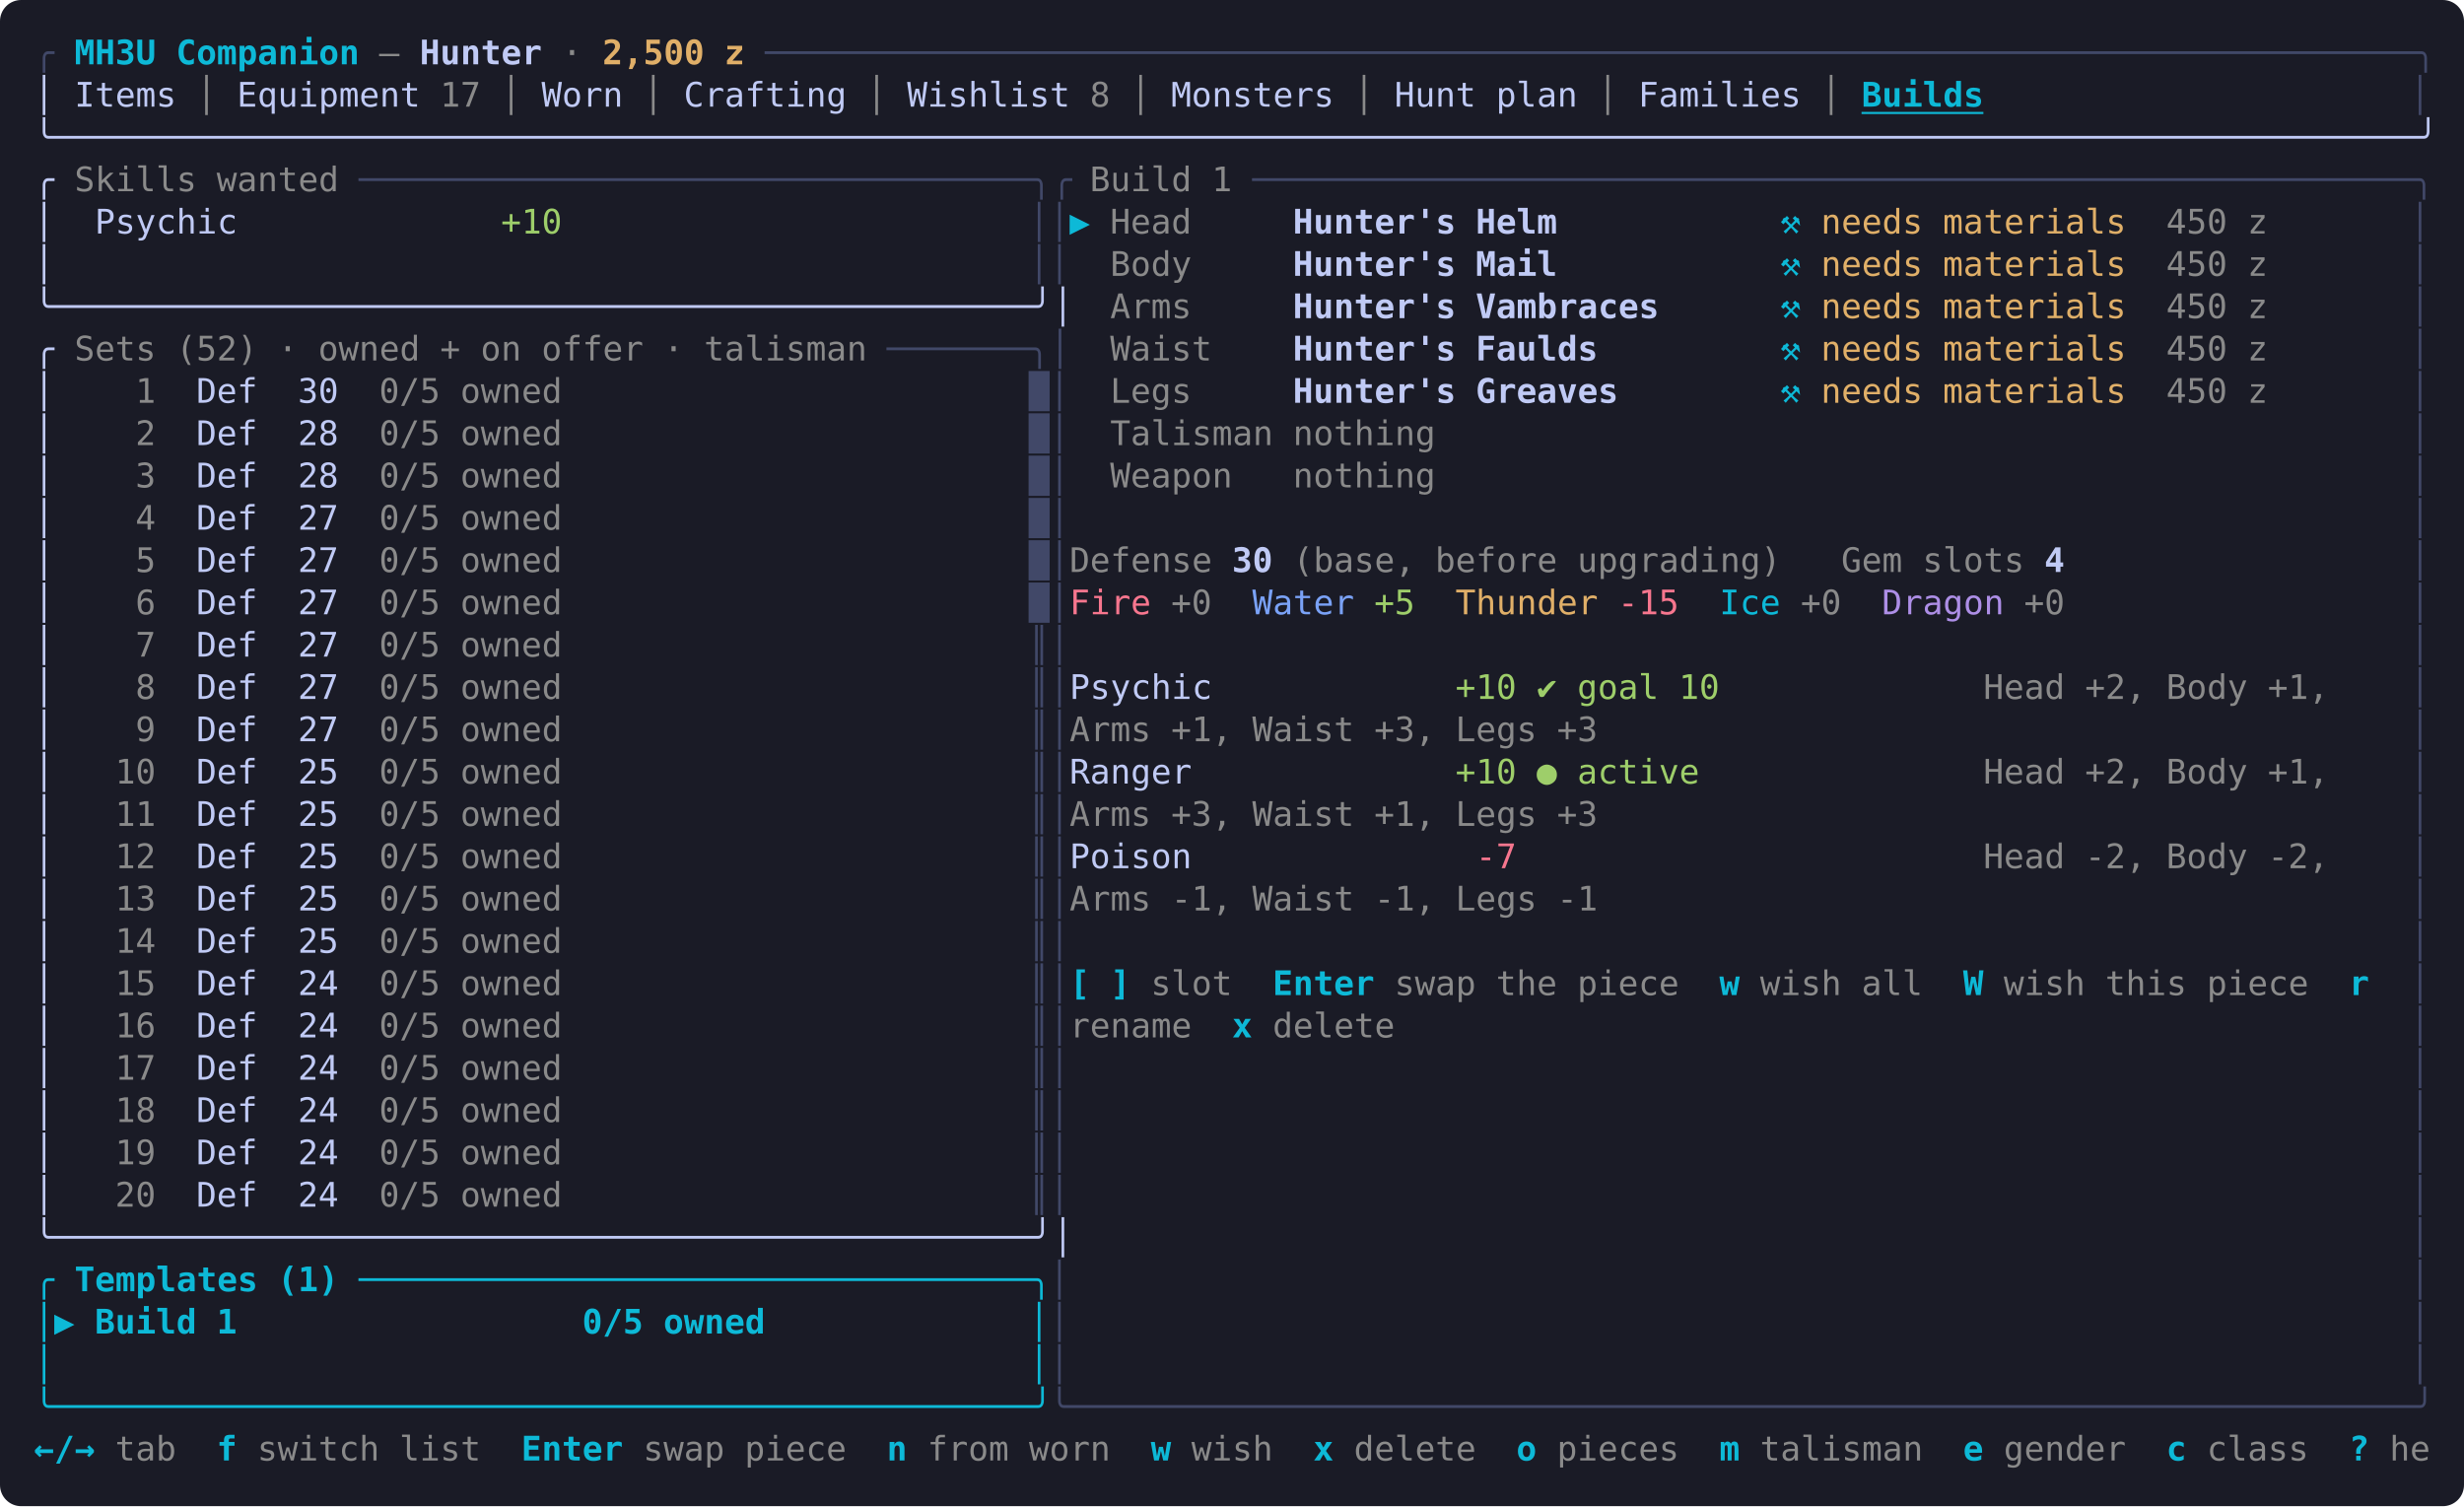
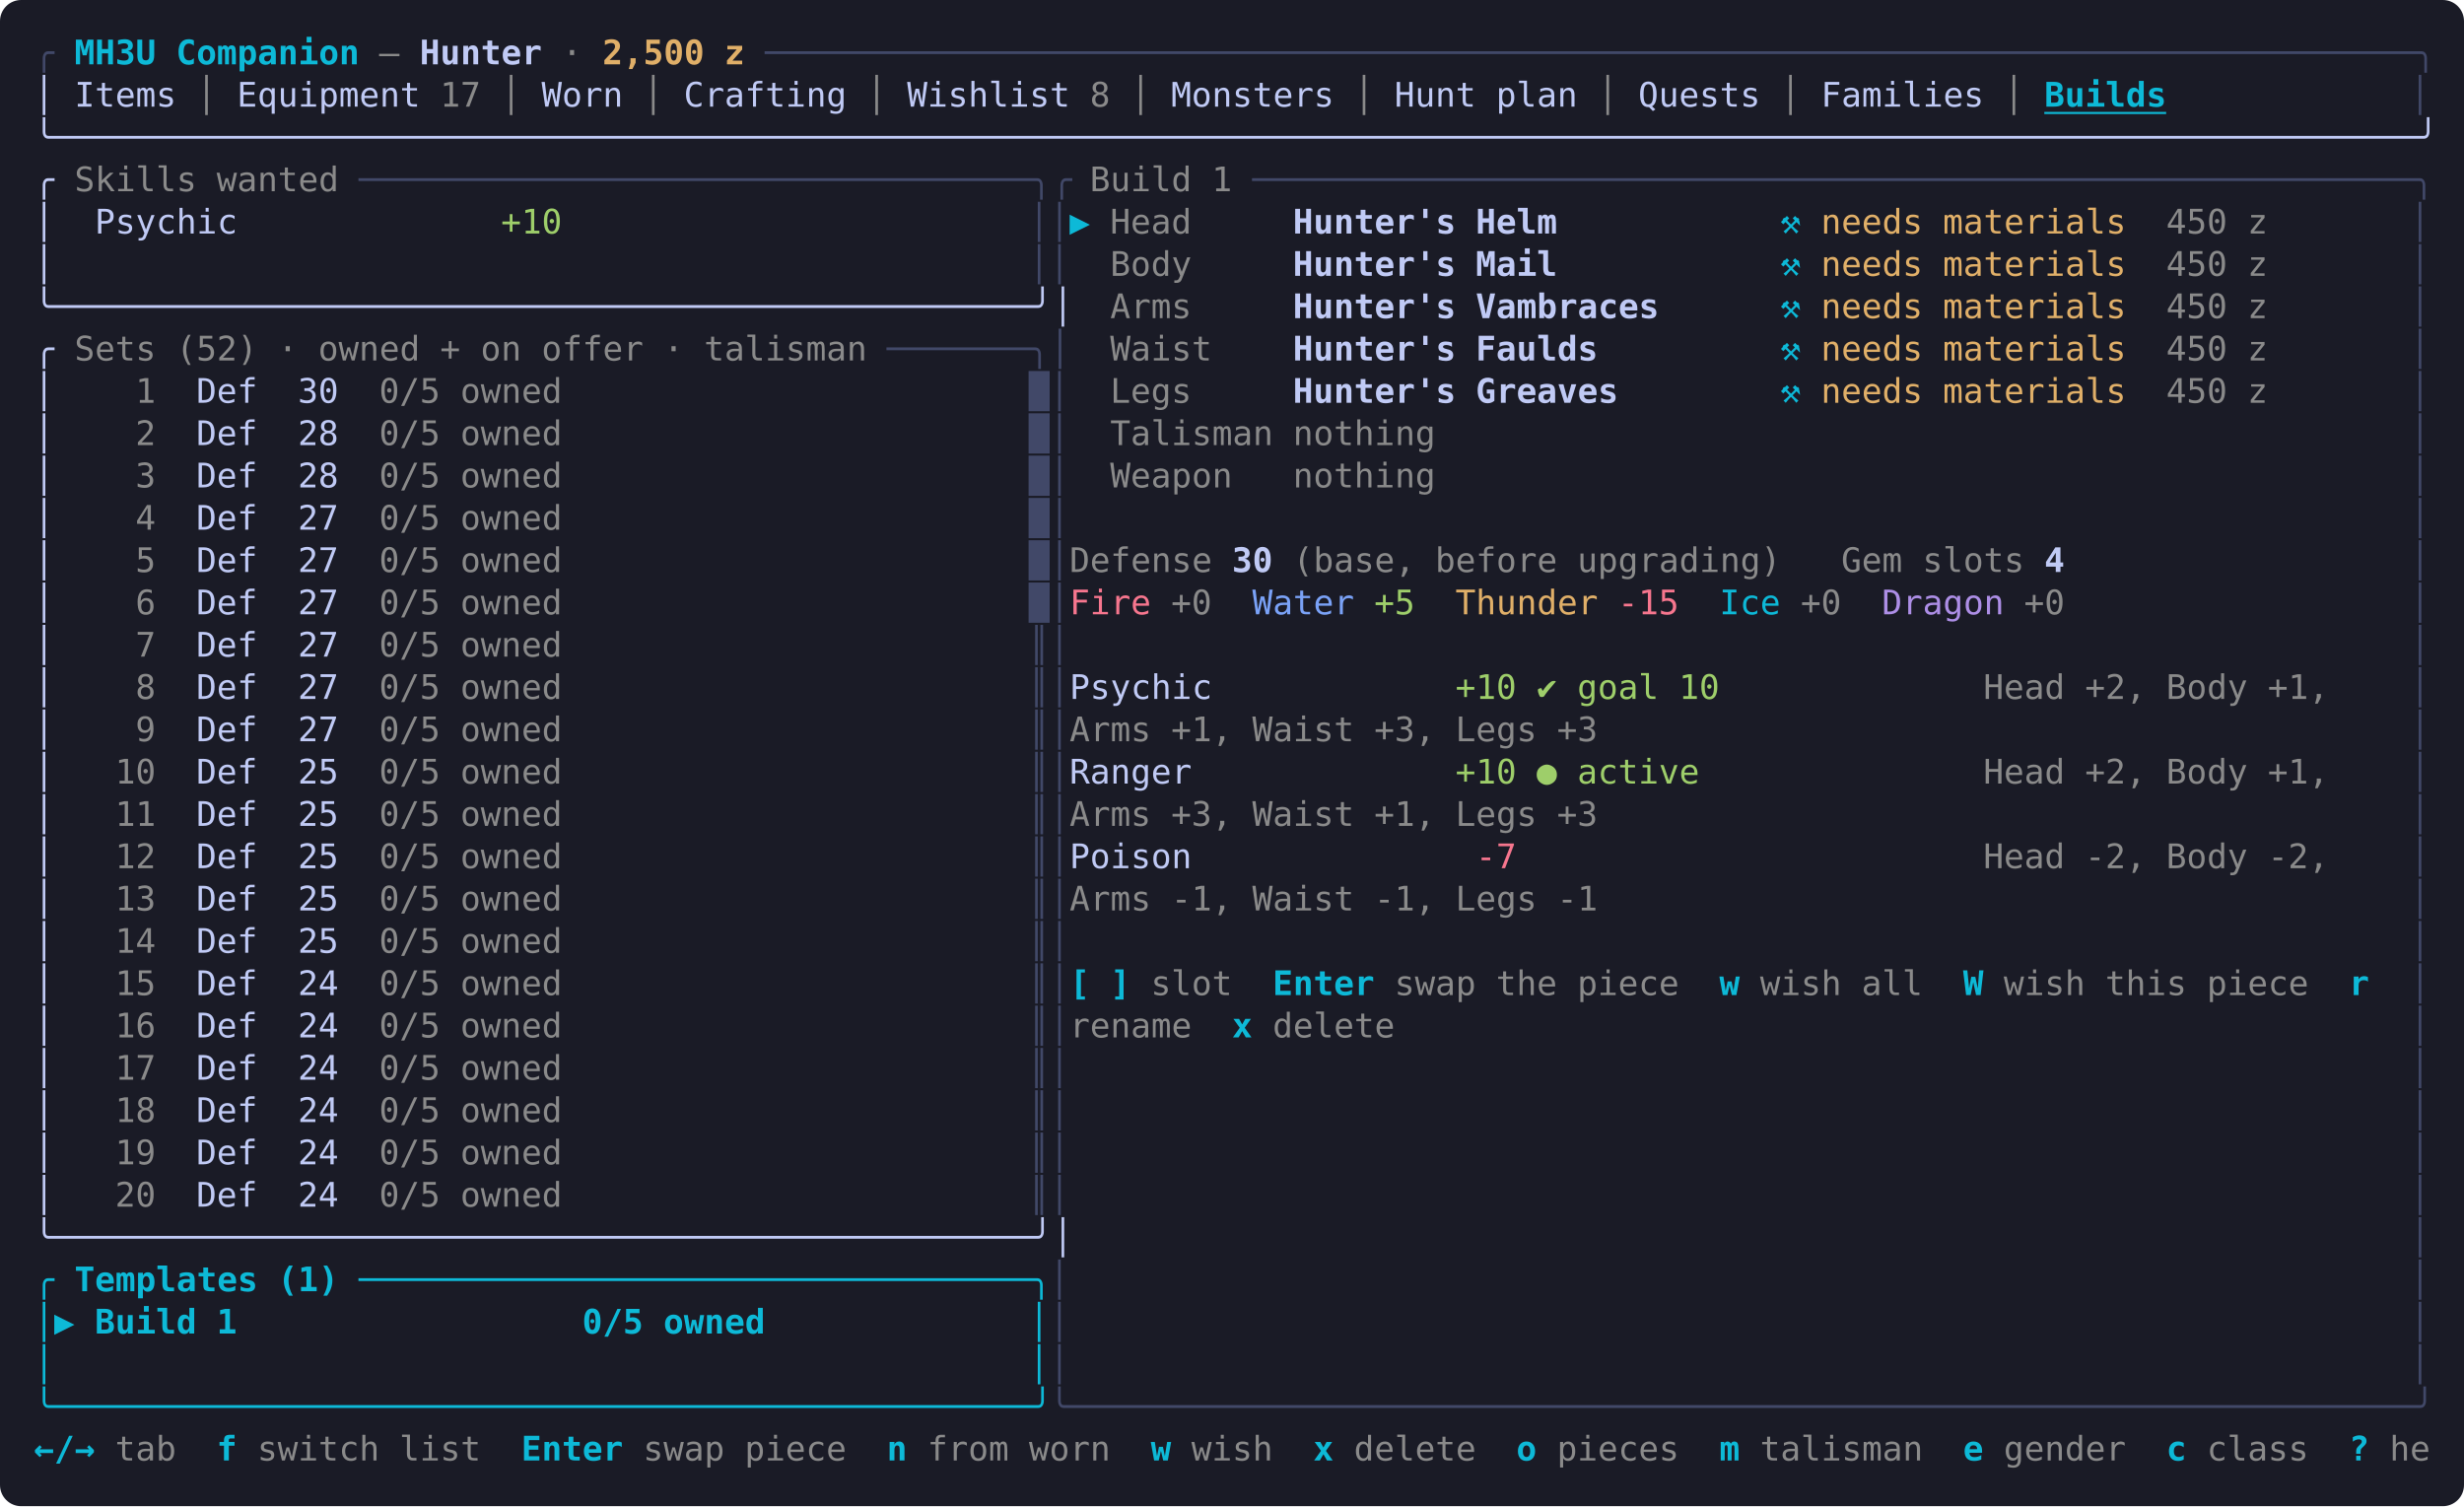
<svg xmlns="http://www.w3.org/2000/svg" width="1164.8" height="712" viewBox="0 0 1164.8 712" role="img">
  <rect width="100%" height="100%" rx="10" fill="#1a1b26" />
  <g font-family="'JetBrains Mono','JetBrainsMono Nerd Font','DejaVu Sans Mono',Menlo,Consolas,monospace" font-size="16">
    <text x="16.0" y="30.4" textLength="9.6" lengthAdjust="spacing" fill="#414868">╭</text>
    <text x="35.2" y="30.4" textLength="38.4" lengthAdjust="spacing" fill="#0db9d7" font-weight="bold">MH3U</text>
    <text x="83.2" y="30.4" textLength="86.4" lengthAdjust="spacing" fill="#0db9d7" font-weight="bold">Companion</text>
    <text x="179.2" y="30.4" textLength="9.6" lengthAdjust="spacing" fill="#8a8a8a">—</text>
    <text x="198.4" y="30.4" textLength="57.6" lengthAdjust="spacing" fill="#c0caf5" font-weight="bold">Hunter</text>
    <text x="265.6" y="30.4" textLength="9.6" lengthAdjust="spacing" fill="#8a8a8a">·</text>
    <text x="284.8" y="30.4" textLength="48.0" lengthAdjust="spacing" fill="#e0af68" font-weight="bold">2,500</text>
    <text x="342.4" y="30.4" textLength="9.6" lengthAdjust="spacing" fill="#e0af68" font-weight="bold">z</text>
    <text x="361.6" y="30.4" textLength="787.2" lengthAdjust="spacing" fill="#414868">─────────────────────────────────────────────────────────────────────────────────╮</text>
    <text x="16.0" y="50.4" textLength="9.6" lengthAdjust="spacing" fill="#c0caf5">│</text>
    <text x="35.2" y="50.4" textLength="48.0" lengthAdjust="spacing" fill="#c0caf5">Items</text>
    <text x="92.8" y="50.4" textLength="9.6" lengthAdjust="spacing" fill="#8a8a8a">│</text>
    <text x="112.0" y="50.4" textLength="86.4" lengthAdjust="spacing" fill="#c0caf5">Equipment</text>
    <text x="208.0" y="50.4" textLength="19.2" lengthAdjust="spacing" fill="#8a8a8a">17</text>
    <text x="236.8" y="50.4" textLength="9.6" lengthAdjust="spacing" fill="#8a8a8a">│</text>
    <text x="256.0" y="50.4" textLength="38.4" lengthAdjust="spacing" fill="#c0caf5">Worn</text>
    <text x="304.0" y="50.4" textLength="9.6" lengthAdjust="spacing" fill="#8a8a8a">│</text>
    <text x="323.2" y="50.4" textLength="76.8" lengthAdjust="spacing" fill="#c0caf5">Crafting</text>
    <text x="409.6" y="50.4" textLength="9.6" lengthAdjust="spacing" fill="#8a8a8a">│</text>
    <text x="428.8" y="50.4" textLength="76.8" lengthAdjust="spacing" fill="#c0caf5">Wishlist</text>
    <text x="515.2" y="50.4" textLength="9.6" lengthAdjust="spacing" fill="#8a8a8a">8</text>
    <text x="534.4" y="50.4" textLength="9.6" lengthAdjust="spacing" fill="#8a8a8a">│</text>
    <text x="553.6" y="50.4" textLength="76.8" lengthAdjust="spacing" fill="#c0caf5">Monsters</text>
    <text x="640.0" y="50.4" textLength="9.6" lengthAdjust="spacing" fill="#8a8a8a">│</text>
    <text x="659.2" y="50.4" textLength="38.4" lengthAdjust="spacing" fill="#c0caf5">Hunt</text>
    <text x="707.2" y="50.4" textLength="38.4" lengthAdjust="spacing" fill="#c0caf5">plan</text>
    <text x="755.2" y="50.4" textLength="9.6" lengthAdjust="spacing" fill="#8a8a8a">│</text>
-     <text x="774.4" y="50.4" textLength="76.8" lengthAdjust="spacing" fill="#c0caf5">Families</text>
-     <text x="860.8" y="50.4" textLength="9.6" lengthAdjust="spacing" fill="#8a8a8a">│</text>
-     <text x="880.0" y="50.4" textLength="57.6" lengthAdjust="spacing" fill="#0db9d7" font-weight="bold">Builds</text>
-     <line x1="880.0" y1="53.4" x2="937.6" y2="53.4" stroke="#0db9d7" stroke-width="1" />
+     <text x="774.4" y="50.4" textLength="57.6" lengthAdjust="spacing" fill="#c0caf5">Quests</text>
+     <text x="841.6" y="50.4" textLength="9.6" lengthAdjust="spacing" fill="#8a8a8a">│</text>
+     <text x="860.8" y="50.4" textLength="76.8" lengthAdjust="spacing" fill="#c0caf5">Families</text>
+     <text x="947.2" y="50.4" textLength="9.6" lengthAdjust="spacing" fill="#8a8a8a">│</text>
+     <text x="966.4" y="50.4" textLength="57.6" lengthAdjust="spacing" fill="#0db9d7" font-weight="bold">Builds</text>
+     <line x1="966.4" y1="53.4" x2="1024.0" y2="53.4" stroke="#0db9d7" stroke-width="1" />
    <text x="1139.2" y="50.4" textLength="9.6" lengthAdjust="spacing" fill="#414868">│</text>
    <text x="16.0" y="70.4" textLength="1132.8" lengthAdjust="spacing" fill="#c0caf5">╰────────────────────────────────────────────────────────────────────────────────────────────────────────────────────╯</text>
    <text x="16.0" y="90.4" textLength="9.6" lengthAdjust="spacing" fill="#c0caf5">╭</text>
    <text x="35.2" y="90.4" textLength="57.6" lengthAdjust="spacing" fill="#8a8a8a">Skills</text>
    <text x="102.4" y="90.4" textLength="57.6" lengthAdjust="spacing" fill="#8a8a8a">wanted</text>
    <text x="169.6" y="90.4" textLength="336.0" lengthAdjust="spacing" fill="#414868">─────────────────────────────────╮╭</text>
    <text x="515.2" y="90.4" textLength="48.0" lengthAdjust="spacing" fill="#8a8a8a">Build</text>
    <text x="572.8" y="90.4" textLength="9.6" lengthAdjust="spacing" fill="#8a8a8a">1</text>
    <text x="592.0" y="90.4" textLength="556.8" lengthAdjust="spacing" fill="#414868">─────────────────────────────────────────────────────────╮</text>
    <text x="16.0" y="110.4" textLength="9.6" lengthAdjust="spacing" fill="#c0caf5">│</text>
    <text x="44.8" y="110.4" textLength="67.2" lengthAdjust="spacing" fill="#c0caf5">Psychic</text>
    <text x="236.8" y="110.4" textLength="28.8" lengthAdjust="spacing" fill="#9ece6a">+10</text>
    <text x="486.4" y="110.4" textLength="19.2" lengthAdjust="spacing" fill="#414868">││</text>
    <text x="505.6" y="110.4" textLength="9.6" lengthAdjust="spacing" fill="#0db9d7">▶︎</text>
    <text x="524.8" y="110.4" textLength="38.4" lengthAdjust="spacing" fill="#8a8a8a">Head</text>
    <text x="611.2" y="110.4" textLength="76.8" lengthAdjust="spacing" fill="#c0caf5" font-weight="bold">Hunter's</text>
    <text x="697.6" y="110.4" textLength="38.4" lengthAdjust="spacing" fill="#c0caf5" font-weight="bold">Helm</text>
    <text x="841.6" y="110.4" textLength="9.6" lengthAdjust="spacing" fill="#0db9d7">⚒︎</text>
    <text x="860.8" y="110.4" textLength="48.0" lengthAdjust="spacing" fill="#e0af68">needs</text>
    <text x="918.4" y="110.4" textLength="86.4" lengthAdjust="spacing" fill="#e0af68">materials</text>
    <text x="1024.0" y="110.4" textLength="28.8" lengthAdjust="spacing" fill="#8a8a8a">450</text>
    <text x="1062.4" y="110.4" textLength="9.6" lengthAdjust="spacing" fill="#8a8a8a">z</text>
    <text x="1139.2" y="110.4" textLength="9.6" lengthAdjust="spacing" fill="#414868">│</text>
    <text x="16.0" y="130.4" textLength="9.6" lengthAdjust="spacing" fill="#c0caf5">│</text>
    <text x="486.4" y="130.4" textLength="19.2" lengthAdjust="spacing" fill="#414868">││</text>
    <text x="524.8" y="130.4" textLength="38.4" lengthAdjust="spacing" fill="#8a8a8a">Body</text>
    <text x="611.2" y="130.4" textLength="76.8" lengthAdjust="spacing" fill="#c0caf5" font-weight="bold">Hunter's</text>
    <text x="697.6" y="130.4" textLength="38.4" lengthAdjust="spacing" fill="#c0caf5" font-weight="bold">Mail</text>
    <text x="841.6" y="130.4" textLength="9.6" lengthAdjust="spacing" fill="#0db9d7">⚒︎</text>
    <text x="860.8" y="130.4" textLength="48.0" lengthAdjust="spacing" fill="#e0af68">needs</text>
    <text x="918.4" y="130.4" textLength="86.4" lengthAdjust="spacing" fill="#e0af68">materials</text>
    <text x="1024.0" y="130.4" textLength="28.8" lengthAdjust="spacing" fill="#8a8a8a">450</text>
    <text x="1062.4" y="130.4" textLength="9.6" lengthAdjust="spacing" fill="#8a8a8a">z</text>
    <text x="1139.2" y="130.4" textLength="9.6" lengthAdjust="spacing" fill="#414868">│</text>
    <text x="16.0" y="150.4" textLength="489.6" lengthAdjust="spacing" fill="#c0caf5">╰────────────────────────────────────────────────╯│</text>
    <text x="524.8" y="150.4" textLength="38.4" lengthAdjust="spacing" fill="#8a8a8a">Arms</text>
    <text x="611.2" y="150.4" textLength="76.8" lengthAdjust="spacing" fill="#c0caf5" font-weight="bold">Hunter's</text>
    <text x="697.6" y="150.4" textLength="86.4" lengthAdjust="spacing" fill="#c0caf5" font-weight="bold">Vambraces</text>
    <text x="841.6" y="150.4" textLength="9.6" lengthAdjust="spacing" fill="#0db9d7">⚒︎</text>
    <text x="860.8" y="150.4" textLength="48.0" lengthAdjust="spacing" fill="#e0af68">needs</text>
    <text x="918.4" y="150.4" textLength="86.4" lengthAdjust="spacing" fill="#e0af68">materials</text>
    <text x="1024.0" y="150.4" textLength="28.8" lengthAdjust="spacing" fill="#8a8a8a">450</text>
    <text x="1062.4" y="150.4" textLength="9.6" lengthAdjust="spacing" fill="#8a8a8a">z</text>
    <text x="1139.2" y="150.4" textLength="9.6" lengthAdjust="spacing" fill="#414868">│</text>
    <text x="16.0" y="170.4" textLength="9.6" lengthAdjust="spacing" fill="#c0caf5">╭</text>
    <text x="35.2" y="170.4" textLength="38.4" lengthAdjust="spacing" fill="#8a8a8a">Sets</text>
    <text x="83.2" y="170.4" textLength="38.4" lengthAdjust="spacing" fill="#8a8a8a">(52)</text>
    <text x="131.2" y="170.4" textLength="9.6" lengthAdjust="spacing" fill="#8a8a8a">·</text>
    <text x="150.4" y="170.4" textLength="48.0" lengthAdjust="spacing" fill="#8a8a8a">owned</text>
    <text x="208.0" y="170.4" textLength="9.6" lengthAdjust="spacing" fill="#8a8a8a">+</text>
    <text x="227.2" y="170.4" textLength="19.2" lengthAdjust="spacing" fill="#8a8a8a">on</text>
    <text x="256.0" y="170.4" textLength="48.0" lengthAdjust="spacing" fill="#8a8a8a">offer</text>
    <text x="313.6" y="170.4" textLength="9.6" lengthAdjust="spacing" fill="#8a8a8a">·</text>
    <text x="332.8" y="170.4" textLength="76.8" lengthAdjust="spacing" fill="#8a8a8a">talisman</text>
    <text x="419.2" y="170.4" textLength="86.4" lengthAdjust="spacing" fill="#414868">───────╮│</text>
    <text x="524.8" y="170.4" textLength="48.0" lengthAdjust="spacing" fill="#8a8a8a">Waist</text>
    <text x="611.2" y="170.4" textLength="76.8" lengthAdjust="spacing" fill="#c0caf5" font-weight="bold">Hunter's</text>
    <text x="697.6" y="170.4" textLength="57.6" lengthAdjust="spacing" fill="#c0caf5" font-weight="bold">Faulds</text>
    <text x="841.6" y="170.4" textLength="9.6" lengthAdjust="spacing" fill="#0db9d7">⚒︎</text>
    <text x="860.8" y="170.4" textLength="48.0" lengthAdjust="spacing" fill="#e0af68">needs</text>
    <text x="918.4" y="170.4" textLength="86.4" lengthAdjust="spacing" fill="#e0af68">materials</text>
    <text x="1024.0" y="170.4" textLength="28.8" lengthAdjust="spacing" fill="#8a8a8a">450</text>
    <text x="1062.4" y="170.4" textLength="9.6" lengthAdjust="spacing" fill="#8a8a8a">z</text>
    <text x="1139.2" y="170.4" textLength="9.6" lengthAdjust="spacing" fill="#414868">│</text>
    <text x="16.0" y="190.4" textLength="9.6" lengthAdjust="spacing" fill="#c0caf5">│</text>
    <text x="64.0" y="190.4" textLength="9.6" lengthAdjust="spacing" fill="#8a8a8a">1</text>
    <text x="92.8" y="190.4" textLength="28.8" lengthAdjust="spacing" fill="#c0caf5">Def</text>
    <text x="140.8" y="190.4" textLength="19.2" lengthAdjust="spacing" fill="#c0caf5">30</text>
    <text x="179.2" y="190.4" textLength="28.8" lengthAdjust="spacing" fill="#8a8a8a">0/5</text>
    <text x="217.6" y="190.4" textLength="48.0" lengthAdjust="spacing" fill="#8a8a8a">owned</text>
    <text x="486.4" y="190.4" textLength="19.2" lengthAdjust="spacing" fill="#414868">█│</text>
    <text x="524.8" y="190.4" textLength="38.4" lengthAdjust="spacing" fill="#8a8a8a">Legs</text>
    <text x="611.2" y="190.4" textLength="76.8" lengthAdjust="spacing" fill="#c0caf5" font-weight="bold">Hunter's</text>
    <text x="697.6" y="190.4" textLength="67.2" lengthAdjust="spacing" fill="#c0caf5" font-weight="bold">Greaves</text>
    <text x="841.6" y="190.4" textLength="9.6" lengthAdjust="spacing" fill="#0db9d7">⚒︎</text>
    <text x="860.8" y="190.4" textLength="48.0" lengthAdjust="spacing" fill="#e0af68">needs</text>
    <text x="918.4" y="190.4" textLength="86.4" lengthAdjust="spacing" fill="#e0af68">materials</text>
    <text x="1024.0" y="190.4" textLength="28.8" lengthAdjust="spacing" fill="#8a8a8a">450</text>
    <text x="1062.4" y="190.4" textLength="9.6" lengthAdjust="spacing" fill="#8a8a8a">z</text>
    <text x="1139.2" y="190.4" textLength="9.6" lengthAdjust="spacing" fill="#414868">│</text>
    <text x="16.0" y="210.4" textLength="9.6" lengthAdjust="spacing" fill="#c0caf5">│</text>
    <text x="64.0" y="210.4" textLength="9.6" lengthAdjust="spacing" fill="#8a8a8a">2</text>
    <text x="92.8" y="210.4" textLength="28.8" lengthAdjust="spacing" fill="#c0caf5">Def</text>
    <text x="140.8" y="210.4" textLength="19.2" lengthAdjust="spacing" fill="#c0caf5">28</text>
    <text x="179.2" y="210.4" textLength="28.8" lengthAdjust="spacing" fill="#8a8a8a">0/5</text>
    <text x="217.6" y="210.4" textLength="48.0" lengthAdjust="spacing" fill="#8a8a8a">owned</text>
    <text x="486.4" y="210.4" textLength="19.2" lengthAdjust="spacing" fill="#414868">█│</text>
    <text x="524.8" y="210.4" textLength="76.8" lengthAdjust="spacing" fill="#8a8a8a">Talisman</text>
    <text x="611.2" y="210.4" textLength="67.2" lengthAdjust="spacing" fill="#8a8a8a">nothing</text>
    <text x="1139.2" y="210.4" textLength="9.6" lengthAdjust="spacing" fill="#414868">│</text>
    <text x="16.0" y="230.4" textLength="9.6" lengthAdjust="spacing" fill="#c0caf5">│</text>
    <text x="64.0" y="230.4" textLength="9.6" lengthAdjust="spacing" fill="#8a8a8a">3</text>
    <text x="92.8" y="230.4" textLength="28.8" lengthAdjust="spacing" fill="#c0caf5">Def</text>
    <text x="140.8" y="230.4" textLength="19.2" lengthAdjust="spacing" fill="#c0caf5">28</text>
    <text x="179.2" y="230.4" textLength="28.8" lengthAdjust="spacing" fill="#8a8a8a">0/5</text>
    <text x="217.6" y="230.4" textLength="48.0" lengthAdjust="spacing" fill="#8a8a8a">owned</text>
    <text x="486.4" y="230.4" textLength="19.2" lengthAdjust="spacing" fill="#414868">█│</text>
    <text x="524.8" y="230.4" textLength="57.6" lengthAdjust="spacing" fill="#8a8a8a">Weapon</text>
    <text x="611.2" y="230.4" textLength="67.2" lengthAdjust="spacing" fill="#8a8a8a">nothing</text>
    <text x="1139.2" y="230.4" textLength="9.6" lengthAdjust="spacing" fill="#414868">│</text>
    <text x="16.0" y="250.4" textLength="9.6" lengthAdjust="spacing" fill="#c0caf5">│</text>
    <text x="64.0" y="250.4" textLength="9.6" lengthAdjust="spacing" fill="#8a8a8a">4</text>
    <text x="92.8" y="250.4" textLength="28.8" lengthAdjust="spacing" fill="#c0caf5">Def</text>
    <text x="140.8" y="250.4" textLength="19.2" lengthAdjust="spacing" fill="#c0caf5">27</text>
    <text x="179.2" y="250.4" textLength="28.8" lengthAdjust="spacing" fill="#8a8a8a">0/5</text>
    <text x="217.6" y="250.4" textLength="48.0" lengthAdjust="spacing" fill="#8a8a8a">owned</text>
    <text x="486.4" y="250.4" textLength="19.2" lengthAdjust="spacing" fill="#414868">█│</text>
    <text x="1139.2" y="250.4" textLength="9.6" lengthAdjust="spacing" fill="#414868">│</text>
    <text x="16.0" y="270.4" textLength="9.6" lengthAdjust="spacing" fill="#c0caf5">│</text>
    <text x="64.0" y="270.4" textLength="9.6" lengthAdjust="spacing" fill="#8a8a8a">5</text>
    <text x="92.8" y="270.4" textLength="28.8" lengthAdjust="spacing" fill="#c0caf5">Def</text>
    <text x="140.8" y="270.4" textLength="19.2" lengthAdjust="spacing" fill="#c0caf5">27</text>
    <text x="179.2" y="270.4" textLength="28.8" lengthAdjust="spacing" fill="#8a8a8a">0/5</text>
    <text x="217.6" y="270.4" textLength="48.0" lengthAdjust="spacing" fill="#8a8a8a">owned</text>
    <text x="486.4" y="270.4" textLength="19.2" lengthAdjust="spacing" fill="#414868">█│</text>
    <text x="505.6" y="270.4" textLength="67.2" lengthAdjust="spacing" fill="#8a8a8a">Defense</text>
    <text x="582.4" y="270.4" textLength="19.2" lengthAdjust="spacing" fill="#c0caf5" font-weight="bold">30</text>
    <text x="611.2" y="270.4" textLength="57.6" lengthAdjust="spacing" fill="#8a8a8a">(base,</text>
    <text x="678.4" y="270.4" textLength="57.6" lengthAdjust="spacing" fill="#8a8a8a">before</text>
    <text x="745.6" y="270.4" textLength="96.0" lengthAdjust="spacing" fill="#8a8a8a">upgrading)</text>
    <text x="870.4" y="270.4" textLength="28.8" lengthAdjust="spacing" fill="#8a8a8a">Gem</text>
    <text x="908.8" y="270.4" textLength="48.0" lengthAdjust="spacing" fill="#8a8a8a">slots</text>
    <text x="966.4" y="270.4" textLength="9.6" lengthAdjust="spacing" fill="#c0caf5" font-weight="bold">4</text>
    <text x="1139.2" y="270.4" textLength="9.6" lengthAdjust="spacing" fill="#414868">│</text>
    <text x="16.0" y="290.4" textLength="9.6" lengthAdjust="spacing" fill="#c0caf5">│</text>
    <text x="64.0" y="290.4" textLength="9.6" lengthAdjust="spacing" fill="#8a8a8a">6</text>
    <text x="92.8" y="290.4" textLength="28.8" lengthAdjust="spacing" fill="#c0caf5">Def</text>
    <text x="140.8" y="290.4" textLength="19.2" lengthAdjust="spacing" fill="#c0caf5">27</text>
    <text x="179.2" y="290.4" textLength="28.8" lengthAdjust="spacing" fill="#8a8a8a">0/5</text>
    <text x="217.6" y="290.4" textLength="48.0" lengthAdjust="spacing" fill="#8a8a8a">owned</text>
    <text x="486.4" y="290.4" textLength="19.2" lengthAdjust="spacing" fill="#414868">█│</text>
    <text x="505.6" y="290.4" textLength="38.4" lengthAdjust="spacing" fill="#f7768e">Fire</text>
    <text x="553.6" y="290.4" textLength="19.2" lengthAdjust="spacing" fill="#8a8a8a">+0</text>
    <text x="592.0" y="290.4" textLength="48.0" lengthAdjust="spacing" fill="#7aa2f7">Water</text>
    <text x="649.6" y="290.4" textLength="19.2" lengthAdjust="spacing" fill="#9ece6a">+5</text>
    <text x="688.0" y="290.4" textLength="67.2" lengthAdjust="spacing" fill="#e0af68">Thunder</text>
    <text x="764.8" y="290.4" textLength="28.8" lengthAdjust="spacing" fill="#f7768e">-15</text>
    <text x="812.8" y="290.4" textLength="28.8" lengthAdjust="spacing" fill="#0db9d7">Ice</text>
    <text x="851.2" y="290.4" textLength="19.2" lengthAdjust="spacing" fill="#8a8a8a">+0</text>
    <text x="889.6" y="290.4" textLength="57.6" lengthAdjust="spacing" fill="#ad8ee6">Dragon</text>
    <text x="956.8" y="290.4" textLength="19.2" lengthAdjust="spacing" fill="#8a8a8a">+0</text>
    <text x="1139.2" y="290.4" textLength="9.6" lengthAdjust="spacing" fill="#414868">│</text>
    <text x="16.0" y="310.4" textLength="9.6" lengthAdjust="spacing" fill="#c0caf5">│</text>
    <text x="64.0" y="310.4" textLength="9.6" lengthAdjust="spacing" fill="#8a8a8a">7</text>
    <text x="92.8" y="310.4" textLength="28.8" lengthAdjust="spacing" fill="#c0caf5">Def</text>
    <text x="140.8" y="310.4" textLength="19.2" lengthAdjust="spacing" fill="#c0caf5">27</text>
    <text x="179.2" y="310.4" textLength="28.8" lengthAdjust="spacing" fill="#8a8a8a">0/5</text>
    <text x="217.6" y="310.4" textLength="48.0" lengthAdjust="spacing" fill="#8a8a8a">owned</text>
    <text x="486.4" y="310.4" textLength="19.2" lengthAdjust="spacing" fill="#414868">║│</text>
    <text x="1139.2" y="310.4" textLength="9.6" lengthAdjust="spacing" fill="#414868">│</text>
    <text x="16.0" y="330.4" textLength="9.6" lengthAdjust="spacing" fill="#c0caf5">│</text>
    <text x="64.0" y="330.4" textLength="9.6" lengthAdjust="spacing" fill="#8a8a8a">8</text>
    <text x="92.8" y="330.4" textLength="28.8" lengthAdjust="spacing" fill="#c0caf5">Def</text>
    <text x="140.8" y="330.4" textLength="19.2" lengthAdjust="spacing" fill="#c0caf5">27</text>
    <text x="179.2" y="330.4" textLength="28.8" lengthAdjust="spacing" fill="#8a8a8a">0/5</text>
    <text x="217.6" y="330.4" textLength="48.0" lengthAdjust="spacing" fill="#8a8a8a">owned</text>
    <text x="486.4" y="330.4" textLength="19.2" lengthAdjust="spacing" fill="#414868">║│</text>
    <text x="505.6" y="330.4" textLength="67.2" lengthAdjust="spacing" fill="#c0caf5">Psychic</text>
    <text x="688.0" y="330.4" textLength="28.8" lengthAdjust="spacing" fill="#9ece6a">+10</text>
    <text x="726.4" y="330.4" textLength="9.6" lengthAdjust="spacing" fill="#9ece6a">✔︎</text>
    <text x="745.6" y="330.4" textLength="38.4" lengthAdjust="spacing" fill="#9ece6a">goal</text>
    <text x="793.6" y="330.4" textLength="19.2" lengthAdjust="spacing" fill="#9ece6a">10</text>
    <text x="937.6" y="330.4" textLength="38.4" lengthAdjust="spacing" fill="#8a8a8a">Head</text>
    <text x="985.6" y="330.4" textLength="28.8" lengthAdjust="spacing" fill="#8a8a8a">+2,</text>
    <text x="1024.0" y="330.4" textLength="38.4" lengthAdjust="spacing" fill="#8a8a8a">Body</text>
    <text x="1072.0" y="330.4" textLength="28.8" lengthAdjust="spacing" fill="#8a8a8a">+1,</text>
    <text x="1139.2" y="330.4" textLength="9.6" lengthAdjust="spacing" fill="#414868">│</text>
    <text x="16.0" y="350.4" textLength="9.6" lengthAdjust="spacing" fill="#c0caf5">│</text>
    <text x="64.0" y="350.4" textLength="9.6" lengthAdjust="spacing" fill="#8a8a8a">9</text>
    <text x="92.8" y="350.4" textLength="28.8" lengthAdjust="spacing" fill="#c0caf5">Def</text>
    <text x="140.8" y="350.4" textLength="19.2" lengthAdjust="spacing" fill="#c0caf5">27</text>
    <text x="179.2" y="350.4" textLength="28.8" lengthAdjust="spacing" fill="#8a8a8a">0/5</text>
    <text x="217.6" y="350.4" textLength="48.0" lengthAdjust="spacing" fill="#8a8a8a">owned</text>
    <text x="486.4" y="350.4" textLength="19.2" lengthAdjust="spacing" fill="#414868">║│</text>
    <text x="505.6" y="350.4" textLength="38.4" lengthAdjust="spacing" fill="#8a8a8a">Arms</text>
    <text x="553.6" y="350.4" textLength="28.8" lengthAdjust="spacing" fill="#8a8a8a">+1,</text>
    <text x="592.0" y="350.4" textLength="48.0" lengthAdjust="spacing" fill="#8a8a8a">Waist</text>
    <text x="649.6" y="350.4" textLength="28.8" lengthAdjust="spacing" fill="#8a8a8a">+3,</text>
    <text x="688.0" y="350.4" textLength="38.4" lengthAdjust="spacing" fill="#8a8a8a">Legs</text>
    <text x="736.0" y="350.4" textLength="19.2" lengthAdjust="spacing" fill="#8a8a8a">+3</text>
    <text x="1139.2" y="350.4" textLength="9.6" lengthAdjust="spacing" fill="#414868">│</text>
    <text x="16.0" y="370.4" textLength="9.6" lengthAdjust="spacing" fill="#c0caf5">│</text>
    <text x="54.4" y="370.4" textLength="19.2" lengthAdjust="spacing" fill="#8a8a8a">10</text>
    <text x="92.8" y="370.4" textLength="28.8" lengthAdjust="spacing" fill="#c0caf5">Def</text>
    <text x="140.8" y="370.4" textLength="19.2" lengthAdjust="spacing" fill="#c0caf5">25</text>
    <text x="179.2" y="370.4" textLength="28.8" lengthAdjust="spacing" fill="#8a8a8a">0/5</text>
    <text x="217.6" y="370.4" textLength="48.0" lengthAdjust="spacing" fill="#8a8a8a">owned</text>
    <text x="486.4" y="370.4" textLength="19.2" lengthAdjust="spacing" fill="#414868">║│</text>
    <text x="505.6" y="370.4" textLength="57.6" lengthAdjust="spacing" fill="#c0caf5">Ranger</text>
    <text x="688.0" y="370.4" textLength="28.8" lengthAdjust="spacing" fill="#9ece6a">+10</text>
    <text x="726.4" y="370.4" textLength="9.6" lengthAdjust="spacing" fill="#9ece6a">●</text>
    <text x="745.6" y="370.4" textLength="57.6" lengthAdjust="spacing" fill="#9ece6a">active</text>
    <text x="937.6" y="370.4" textLength="38.4" lengthAdjust="spacing" fill="#8a8a8a">Head</text>
    <text x="985.6" y="370.4" textLength="28.8" lengthAdjust="spacing" fill="#8a8a8a">+2,</text>
    <text x="1024.0" y="370.4" textLength="38.4" lengthAdjust="spacing" fill="#8a8a8a">Body</text>
    <text x="1072.0" y="370.4" textLength="28.8" lengthAdjust="spacing" fill="#8a8a8a">+1,</text>
    <text x="1139.2" y="370.4" textLength="9.6" lengthAdjust="spacing" fill="#414868">│</text>
    <text x="16.0" y="390.4" textLength="9.6" lengthAdjust="spacing" fill="#c0caf5">│</text>
    <text x="54.4" y="390.4" textLength="19.2" lengthAdjust="spacing" fill="#8a8a8a">11</text>
    <text x="92.8" y="390.4" textLength="28.8" lengthAdjust="spacing" fill="#c0caf5">Def</text>
    <text x="140.8" y="390.4" textLength="19.2" lengthAdjust="spacing" fill="#c0caf5">25</text>
    <text x="179.2" y="390.4" textLength="28.8" lengthAdjust="spacing" fill="#8a8a8a">0/5</text>
    <text x="217.6" y="390.4" textLength="48.0" lengthAdjust="spacing" fill="#8a8a8a">owned</text>
    <text x="486.4" y="390.4" textLength="19.2" lengthAdjust="spacing" fill="#414868">║│</text>
    <text x="505.6" y="390.4" textLength="38.4" lengthAdjust="spacing" fill="#8a8a8a">Arms</text>
    <text x="553.6" y="390.4" textLength="28.8" lengthAdjust="spacing" fill="#8a8a8a">+3,</text>
    <text x="592.0" y="390.4" textLength="48.0" lengthAdjust="spacing" fill="#8a8a8a">Waist</text>
    <text x="649.6" y="390.4" textLength="28.8" lengthAdjust="spacing" fill="#8a8a8a">+1,</text>
    <text x="688.0" y="390.4" textLength="38.4" lengthAdjust="spacing" fill="#8a8a8a">Legs</text>
    <text x="736.0" y="390.4" textLength="19.2" lengthAdjust="spacing" fill="#8a8a8a">+3</text>
    <text x="1139.2" y="390.4" textLength="9.6" lengthAdjust="spacing" fill="#414868">│</text>
    <text x="16.0" y="410.4" textLength="9.6" lengthAdjust="spacing" fill="#c0caf5">│</text>
    <text x="54.4" y="410.4" textLength="19.2" lengthAdjust="spacing" fill="#8a8a8a">12</text>
    <text x="92.8" y="410.4" textLength="28.8" lengthAdjust="spacing" fill="#c0caf5">Def</text>
    <text x="140.8" y="410.4" textLength="19.2" lengthAdjust="spacing" fill="#c0caf5">25</text>
    <text x="179.2" y="410.4" textLength="28.8" lengthAdjust="spacing" fill="#8a8a8a">0/5</text>
    <text x="217.6" y="410.4" textLength="48.0" lengthAdjust="spacing" fill="#8a8a8a">owned</text>
    <text x="486.4" y="410.4" textLength="19.2" lengthAdjust="spacing" fill="#414868">║│</text>
    <text x="505.6" y="410.4" textLength="57.6" lengthAdjust="spacing" fill="#c0caf5">Poison</text>
    <text x="697.6" y="410.4" textLength="19.2" lengthAdjust="spacing" fill="#f7768e">-7</text>
    <text x="937.6" y="410.4" textLength="38.4" lengthAdjust="spacing" fill="#8a8a8a">Head</text>
    <text x="985.6" y="410.4" textLength="28.8" lengthAdjust="spacing" fill="#8a8a8a">-2,</text>
    <text x="1024.0" y="410.4" textLength="38.4" lengthAdjust="spacing" fill="#8a8a8a">Body</text>
    <text x="1072.0" y="410.4" textLength="28.8" lengthAdjust="spacing" fill="#8a8a8a">-2,</text>
    <text x="1139.2" y="410.4" textLength="9.6" lengthAdjust="spacing" fill="#414868">│</text>
    <text x="16.0" y="430.4" textLength="9.6" lengthAdjust="spacing" fill="#c0caf5">│</text>
    <text x="54.4" y="430.4" textLength="19.2" lengthAdjust="spacing" fill="#8a8a8a">13</text>
    <text x="92.8" y="430.4" textLength="28.8" lengthAdjust="spacing" fill="#c0caf5">Def</text>
    <text x="140.8" y="430.4" textLength="19.2" lengthAdjust="spacing" fill="#c0caf5">25</text>
    <text x="179.2" y="430.4" textLength="28.8" lengthAdjust="spacing" fill="#8a8a8a">0/5</text>
    <text x="217.6" y="430.4" textLength="48.0" lengthAdjust="spacing" fill="#8a8a8a">owned</text>
    <text x="486.4" y="430.4" textLength="19.2" lengthAdjust="spacing" fill="#414868">║│</text>
    <text x="505.6" y="430.4" textLength="38.4" lengthAdjust="spacing" fill="#8a8a8a">Arms</text>
    <text x="553.6" y="430.4" textLength="28.8" lengthAdjust="spacing" fill="#8a8a8a">-1,</text>
    <text x="592.0" y="430.4" textLength="48.0" lengthAdjust="spacing" fill="#8a8a8a">Waist</text>
    <text x="649.6" y="430.4" textLength="28.8" lengthAdjust="spacing" fill="#8a8a8a">-1,</text>
    <text x="688.0" y="430.4" textLength="38.4" lengthAdjust="spacing" fill="#8a8a8a">Legs</text>
    <text x="736.0" y="430.4" textLength="19.2" lengthAdjust="spacing" fill="#8a8a8a">-1</text>
    <text x="1139.2" y="430.4" textLength="9.6" lengthAdjust="spacing" fill="#414868">│</text>
    <text x="16.0" y="450.4" textLength="9.6" lengthAdjust="spacing" fill="#c0caf5">│</text>
    <text x="54.4" y="450.4" textLength="19.2" lengthAdjust="spacing" fill="#8a8a8a">14</text>
    <text x="92.8" y="450.4" textLength="28.8" lengthAdjust="spacing" fill="#c0caf5">Def</text>
    <text x="140.8" y="450.4" textLength="19.2" lengthAdjust="spacing" fill="#c0caf5">25</text>
    <text x="179.2" y="450.4" textLength="28.8" lengthAdjust="spacing" fill="#8a8a8a">0/5</text>
    <text x="217.6" y="450.4" textLength="48.0" lengthAdjust="spacing" fill="#8a8a8a">owned</text>
    <text x="486.4" y="450.4" textLength="19.2" lengthAdjust="spacing" fill="#414868">║│</text>
    <text x="1139.2" y="450.4" textLength="9.6" lengthAdjust="spacing" fill="#414868">│</text>
    <text x="16.0" y="470.4" textLength="9.6" lengthAdjust="spacing" fill="#c0caf5">│</text>
    <text x="54.4" y="470.4" textLength="19.2" lengthAdjust="spacing" fill="#8a8a8a">15</text>
    <text x="92.8" y="470.4" textLength="28.8" lengthAdjust="spacing" fill="#c0caf5">Def</text>
    <text x="140.8" y="470.4" textLength="19.2" lengthAdjust="spacing" fill="#c0caf5">24</text>
    <text x="179.2" y="470.4" textLength="28.8" lengthAdjust="spacing" fill="#8a8a8a">0/5</text>
    <text x="217.6" y="470.4" textLength="48.0" lengthAdjust="spacing" fill="#8a8a8a">owned</text>
    <text x="486.4" y="470.4" textLength="19.2" lengthAdjust="spacing" fill="#414868">║│</text>
    <text x="505.6" y="470.4" textLength="9.6" lengthAdjust="spacing" fill="#0db9d7" font-weight="bold">[</text>
    <text x="524.8" y="470.4" textLength="9.6" lengthAdjust="spacing" fill="#0db9d7" font-weight="bold">]</text>
    <text x="544.0" y="470.4" textLength="38.4" lengthAdjust="spacing" fill="#8a8a8a">slot</text>
    <text x="601.6" y="470.4" textLength="48.0" lengthAdjust="spacing" fill="#0db9d7" font-weight="bold">Enter</text>
    <text x="659.2" y="470.4" textLength="38.4" lengthAdjust="spacing" fill="#8a8a8a">swap</text>
    <text x="707.2" y="470.4" textLength="28.8" lengthAdjust="spacing" fill="#8a8a8a">the</text>
    <text x="745.6" y="470.4" textLength="48.0" lengthAdjust="spacing" fill="#8a8a8a">piece</text>
    <text x="812.8" y="470.4" textLength="9.6" lengthAdjust="spacing" fill="#0db9d7" font-weight="bold">w</text>
    <text x="832.0" y="470.4" textLength="38.4" lengthAdjust="spacing" fill="#8a8a8a">wish</text>
    <text x="880.0" y="470.4" textLength="28.8" lengthAdjust="spacing" fill="#8a8a8a">all</text>
    <text x="928.0" y="470.4" textLength="9.6" lengthAdjust="spacing" fill="#0db9d7" font-weight="bold">W</text>
    <text x="947.2" y="470.4" textLength="38.4" lengthAdjust="spacing" fill="#8a8a8a">wish</text>
    <text x="995.2" y="470.4" textLength="38.4" lengthAdjust="spacing" fill="#8a8a8a">this</text>
    <text x="1043.2" y="470.4" textLength="48.0" lengthAdjust="spacing" fill="#8a8a8a">piece</text>
    <text x="1110.4" y="470.4" textLength="9.6" lengthAdjust="spacing" fill="#0db9d7" font-weight="bold">r</text>
    <text x="1139.2" y="470.4" textLength="9.6" lengthAdjust="spacing" fill="#414868">│</text>
    <text x="16.0" y="490.4" textLength="9.6" lengthAdjust="spacing" fill="#c0caf5">│</text>
    <text x="54.4" y="490.4" textLength="19.2" lengthAdjust="spacing" fill="#8a8a8a">16</text>
    <text x="92.8" y="490.4" textLength="28.8" lengthAdjust="spacing" fill="#c0caf5">Def</text>
    <text x="140.8" y="490.4" textLength="19.2" lengthAdjust="spacing" fill="#c0caf5">24</text>
    <text x="179.2" y="490.4" textLength="28.8" lengthAdjust="spacing" fill="#8a8a8a">0/5</text>
    <text x="217.6" y="490.4" textLength="48.0" lengthAdjust="spacing" fill="#8a8a8a">owned</text>
    <text x="486.4" y="490.4" textLength="19.2" lengthAdjust="spacing" fill="#414868">║│</text>
    <text x="505.6" y="490.4" textLength="57.6" lengthAdjust="spacing" fill="#8a8a8a">rename</text>
    <text x="582.4" y="490.4" textLength="9.6" lengthAdjust="spacing" fill="#0db9d7" font-weight="bold">x</text>
    <text x="601.6" y="490.4" textLength="57.6" lengthAdjust="spacing" fill="#8a8a8a">delete</text>
    <text x="1139.2" y="490.4" textLength="9.6" lengthAdjust="spacing" fill="#414868">│</text>
    <text x="16.0" y="510.4" textLength="9.6" lengthAdjust="spacing" fill="#c0caf5">│</text>
    <text x="54.4" y="510.4" textLength="19.2" lengthAdjust="spacing" fill="#8a8a8a">17</text>
    <text x="92.8" y="510.4" textLength="28.8" lengthAdjust="spacing" fill="#c0caf5">Def</text>
    <text x="140.8" y="510.4" textLength="19.2" lengthAdjust="spacing" fill="#c0caf5">24</text>
    <text x="179.2" y="510.4" textLength="28.8" lengthAdjust="spacing" fill="#8a8a8a">0/5</text>
    <text x="217.6" y="510.4" textLength="48.0" lengthAdjust="spacing" fill="#8a8a8a">owned</text>
    <text x="486.4" y="510.4" textLength="19.2" lengthAdjust="spacing" fill="#414868">║│</text>
    <text x="1139.2" y="510.4" textLength="9.6" lengthAdjust="spacing" fill="#414868">│</text>
    <text x="16.0" y="530.4" textLength="9.6" lengthAdjust="spacing" fill="#c0caf5">│</text>
    <text x="54.4" y="530.4" textLength="19.2" lengthAdjust="spacing" fill="#8a8a8a">18</text>
    <text x="92.8" y="530.4" textLength="28.8" lengthAdjust="spacing" fill="#c0caf5">Def</text>
    <text x="140.8" y="530.4" textLength="19.2" lengthAdjust="spacing" fill="#c0caf5">24</text>
    <text x="179.2" y="530.4" textLength="28.8" lengthAdjust="spacing" fill="#8a8a8a">0/5</text>
    <text x="217.6" y="530.4" textLength="48.0" lengthAdjust="spacing" fill="#8a8a8a">owned</text>
    <text x="486.4" y="530.4" textLength="19.2" lengthAdjust="spacing" fill="#414868">║│</text>
    <text x="1139.2" y="530.4" textLength="9.6" lengthAdjust="spacing" fill="#414868">│</text>
    <text x="16.0" y="550.4" textLength="9.6" lengthAdjust="spacing" fill="#c0caf5">│</text>
    <text x="54.4" y="550.4" textLength="19.2" lengthAdjust="spacing" fill="#8a8a8a">19</text>
    <text x="92.8" y="550.4" textLength="28.8" lengthAdjust="spacing" fill="#c0caf5">Def</text>
    <text x="140.8" y="550.4" textLength="19.2" lengthAdjust="spacing" fill="#c0caf5">24</text>
    <text x="179.2" y="550.4" textLength="28.8" lengthAdjust="spacing" fill="#8a8a8a">0/5</text>
    <text x="217.6" y="550.4" textLength="48.0" lengthAdjust="spacing" fill="#8a8a8a">owned</text>
    <text x="486.4" y="550.4" textLength="19.2" lengthAdjust="spacing" fill="#414868">║│</text>
    <text x="1139.2" y="550.4" textLength="9.6" lengthAdjust="spacing" fill="#414868">│</text>
    <text x="16.0" y="570.4" textLength="9.6" lengthAdjust="spacing" fill="#c0caf5">│</text>
    <text x="54.4" y="570.4" textLength="19.2" lengthAdjust="spacing" fill="#8a8a8a">20</text>
    <text x="92.8" y="570.4" textLength="28.8" lengthAdjust="spacing" fill="#c0caf5">Def</text>
    <text x="140.8" y="570.4" textLength="19.2" lengthAdjust="spacing" fill="#c0caf5">24</text>
    <text x="179.2" y="570.4" textLength="28.8" lengthAdjust="spacing" fill="#8a8a8a">0/5</text>
    <text x="217.6" y="570.4" textLength="48.0" lengthAdjust="spacing" fill="#8a8a8a">owned</text>
    <text x="486.4" y="570.4" textLength="19.2" lengthAdjust="spacing" fill="#414868">║│</text>
    <text x="1139.2" y="570.4" textLength="9.6" lengthAdjust="spacing" fill="#414868">│</text>
    <text x="16.0" y="590.4" textLength="489.6" lengthAdjust="spacing" fill="#c0caf5">╰────────────────────────────────────────────────╯│</text>
    <text x="1139.2" y="590.4" textLength="9.6" lengthAdjust="spacing" fill="#414868">│</text>
    <text x="16.0" y="610.4" textLength="9.6" lengthAdjust="spacing" fill="#0db9d7">╭</text>
    <text x="35.2" y="610.4" textLength="86.4" lengthAdjust="spacing" fill="#0db9d7" font-weight="bold">Templates</text>
    <text x="131.2" y="610.4" textLength="28.8" lengthAdjust="spacing" fill="#0db9d7" font-weight="bold">(1)</text>
    <text x="169.6" y="610.4" textLength="326.4" lengthAdjust="spacing" fill="#0db9d7">─────────────────────────────────╮</text>
    <text x="496.0" y="610.4" textLength="9.6" lengthAdjust="spacing" fill="#414868">│</text>
    <text x="1139.2" y="610.4" textLength="9.6" lengthAdjust="spacing" fill="#414868">│</text>
    <text x="16.0" y="630.4" textLength="9.6" lengthAdjust="spacing" fill="#0db9d7">│</text>
    <text x="25.6" y="630.4" textLength="9.6" lengthAdjust="spacing" fill="#0db9d7" font-weight="bold">▶︎</text>
    <text x="44.8" y="630.4" textLength="48.0" lengthAdjust="spacing" fill="#0db9d7" font-weight="bold">Build</text>
    <text x="102.4" y="630.4" textLength="9.6" lengthAdjust="spacing" fill="#0db9d7" font-weight="bold">1</text>
    <text x="275.2" y="630.4" textLength="28.8" lengthAdjust="spacing" fill="#0db9d7" font-weight="bold">0/5</text>
    <text x="313.6" y="630.4" textLength="48.0" lengthAdjust="spacing" fill="#0db9d7" font-weight="bold">owned</text>
    <text x="486.4" y="630.4" textLength="9.6" lengthAdjust="spacing" fill="#0db9d7">│</text>
    <text x="496.0" y="630.4" textLength="9.6" lengthAdjust="spacing" fill="#414868">│</text>
    <text x="1139.2" y="630.4" textLength="9.6" lengthAdjust="spacing" fill="#414868">│</text>
    <text x="16.0" y="650.4" textLength="9.6" lengthAdjust="spacing" fill="#0db9d7">│</text>
    <text x="486.4" y="650.4" textLength="9.6" lengthAdjust="spacing" fill="#0db9d7">│</text>
    <text x="496.0" y="650.4" textLength="9.6" lengthAdjust="spacing" fill="#414868">│</text>
    <text x="1139.2" y="650.4" textLength="9.6" lengthAdjust="spacing" fill="#414868">│</text>
    <text x="16.0" y="670.4" textLength="480.0" lengthAdjust="spacing" fill="#0db9d7">╰────────────────────────────────────────────────╯</text>
    <text x="496.0" y="670.4" textLength="652.8" lengthAdjust="spacing" fill="#414868">╰──────────────────────────────────────────────────────────────────╯</text>
    <text x="16.0" y="690.4" textLength="28.8" lengthAdjust="spacing" fill="#0db9d7" font-weight="bold">←/→</text>
    <text x="54.4" y="690.4" textLength="28.8" lengthAdjust="spacing" fill="#8a8a8a">tab</text>
    <text x="102.4" y="690.4" textLength="9.6" lengthAdjust="spacing" fill="#0db9d7" font-weight="bold">f</text>
    <text x="121.6" y="690.4" textLength="57.6" lengthAdjust="spacing" fill="#8a8a8a">switch</text>
    <text x="188.8" y="690.4" textLength="38.4" lengthAdjust="spacing" fill="#8a8a8a">list</text>
    <text x="246.4" y="690.4" textLength="48.0" lengthAdjust="spacing" fill="#0db9d7" font-weight="bold">Enter</text>
    <text x="304.0" y="690.4" textLength="38.4" lengthAdjust="spacing" fill="#8a8a8a">swap</text>
    <text x="352.0" y="690.4" textLength="48.0" lengthAdjust="spacing" fill="#8a8a8a">piece</text>
    <text x="419.2" y="690.4" textLength="9.6" lengthAdjust="spacing" fill="#0db9d7" font-weight="bold">n</text>
    <text x="438.4" y="690.4" textLength="38.4" lengthAdjust="spacing" fill="#8a8a8a">from</text>
    <text x="486.4" y="690.4" textLength="38.4" lengthAdjust="spacing" fill="#8a8a8a">worn</text>
    <text x="544.0" y="690.4" textLength="9.6" lengthAdjust="spacing" fill="#0db9d7" font-weight="bold">w</text>
    <text x="563.2" y="690.4" textLength="38.4" lengthAdjust="spacing" fill="#8a8a8a">wish</text>
    <text x="620.8" y="690.4" textLength="9.6" lengthAdjust="spacing" fill="#0db9d7" font-weight="bold">x</text>
    <text x="640.0" y="690.4" textLength="57.6" lengthAdjust="spacing" fill="#8a8a8a">delete</text>
    <text x="716.8" y="690.4" textLength="9.6" lengthAdjust="spacing" fill="#0db9d7" font-weight="bold">o</text>
    <text x="736.0" y="690.4" textLength="57.6" lengthAdjust="spacing" fill="#8a8a8a">pieces</text>
    <text x="812.8" y="690.4" textLength="9.6" lengthAdjust="spacing" fill="#0db9d7" font-weight="bold">m</text>
    <text x="832.0" y="690.4" textLength="76.8" lengthAdjust="spacing" fill="#8a8a8a">talisman</text>
    <text x="928.0" y="690.4" textLength="9.6" lengthAdjust="spacing" fill="#0db9d7" font-weight="bold">e</text>
    <text x="947.2" y="690.4" textLength="57.6" lengthAdjust="spacing" fill="#8a8a8a">gender</text>
    <text x="1024.0" y="690.4" textLength="9.6" lengthAdjust="spacing" fill="#0db9d7" font-weight="bold">c</text>
    <text x="1043.2" y="690.4" textLength="48.0" lengthAdjust="spacing" fill="#8a8a8a">class</text>
    <text x="1110.4" y="690.4" textLength="9.6" lengthAdjust="spacing" fill="#0db9d7" font-weight="bold">?</text>
    <text x="1129.6" y="690.4" textLength="19.2" lengthAdjust="spacing" fill="#8a8a8a">he</text>
  </g>
</svg>
